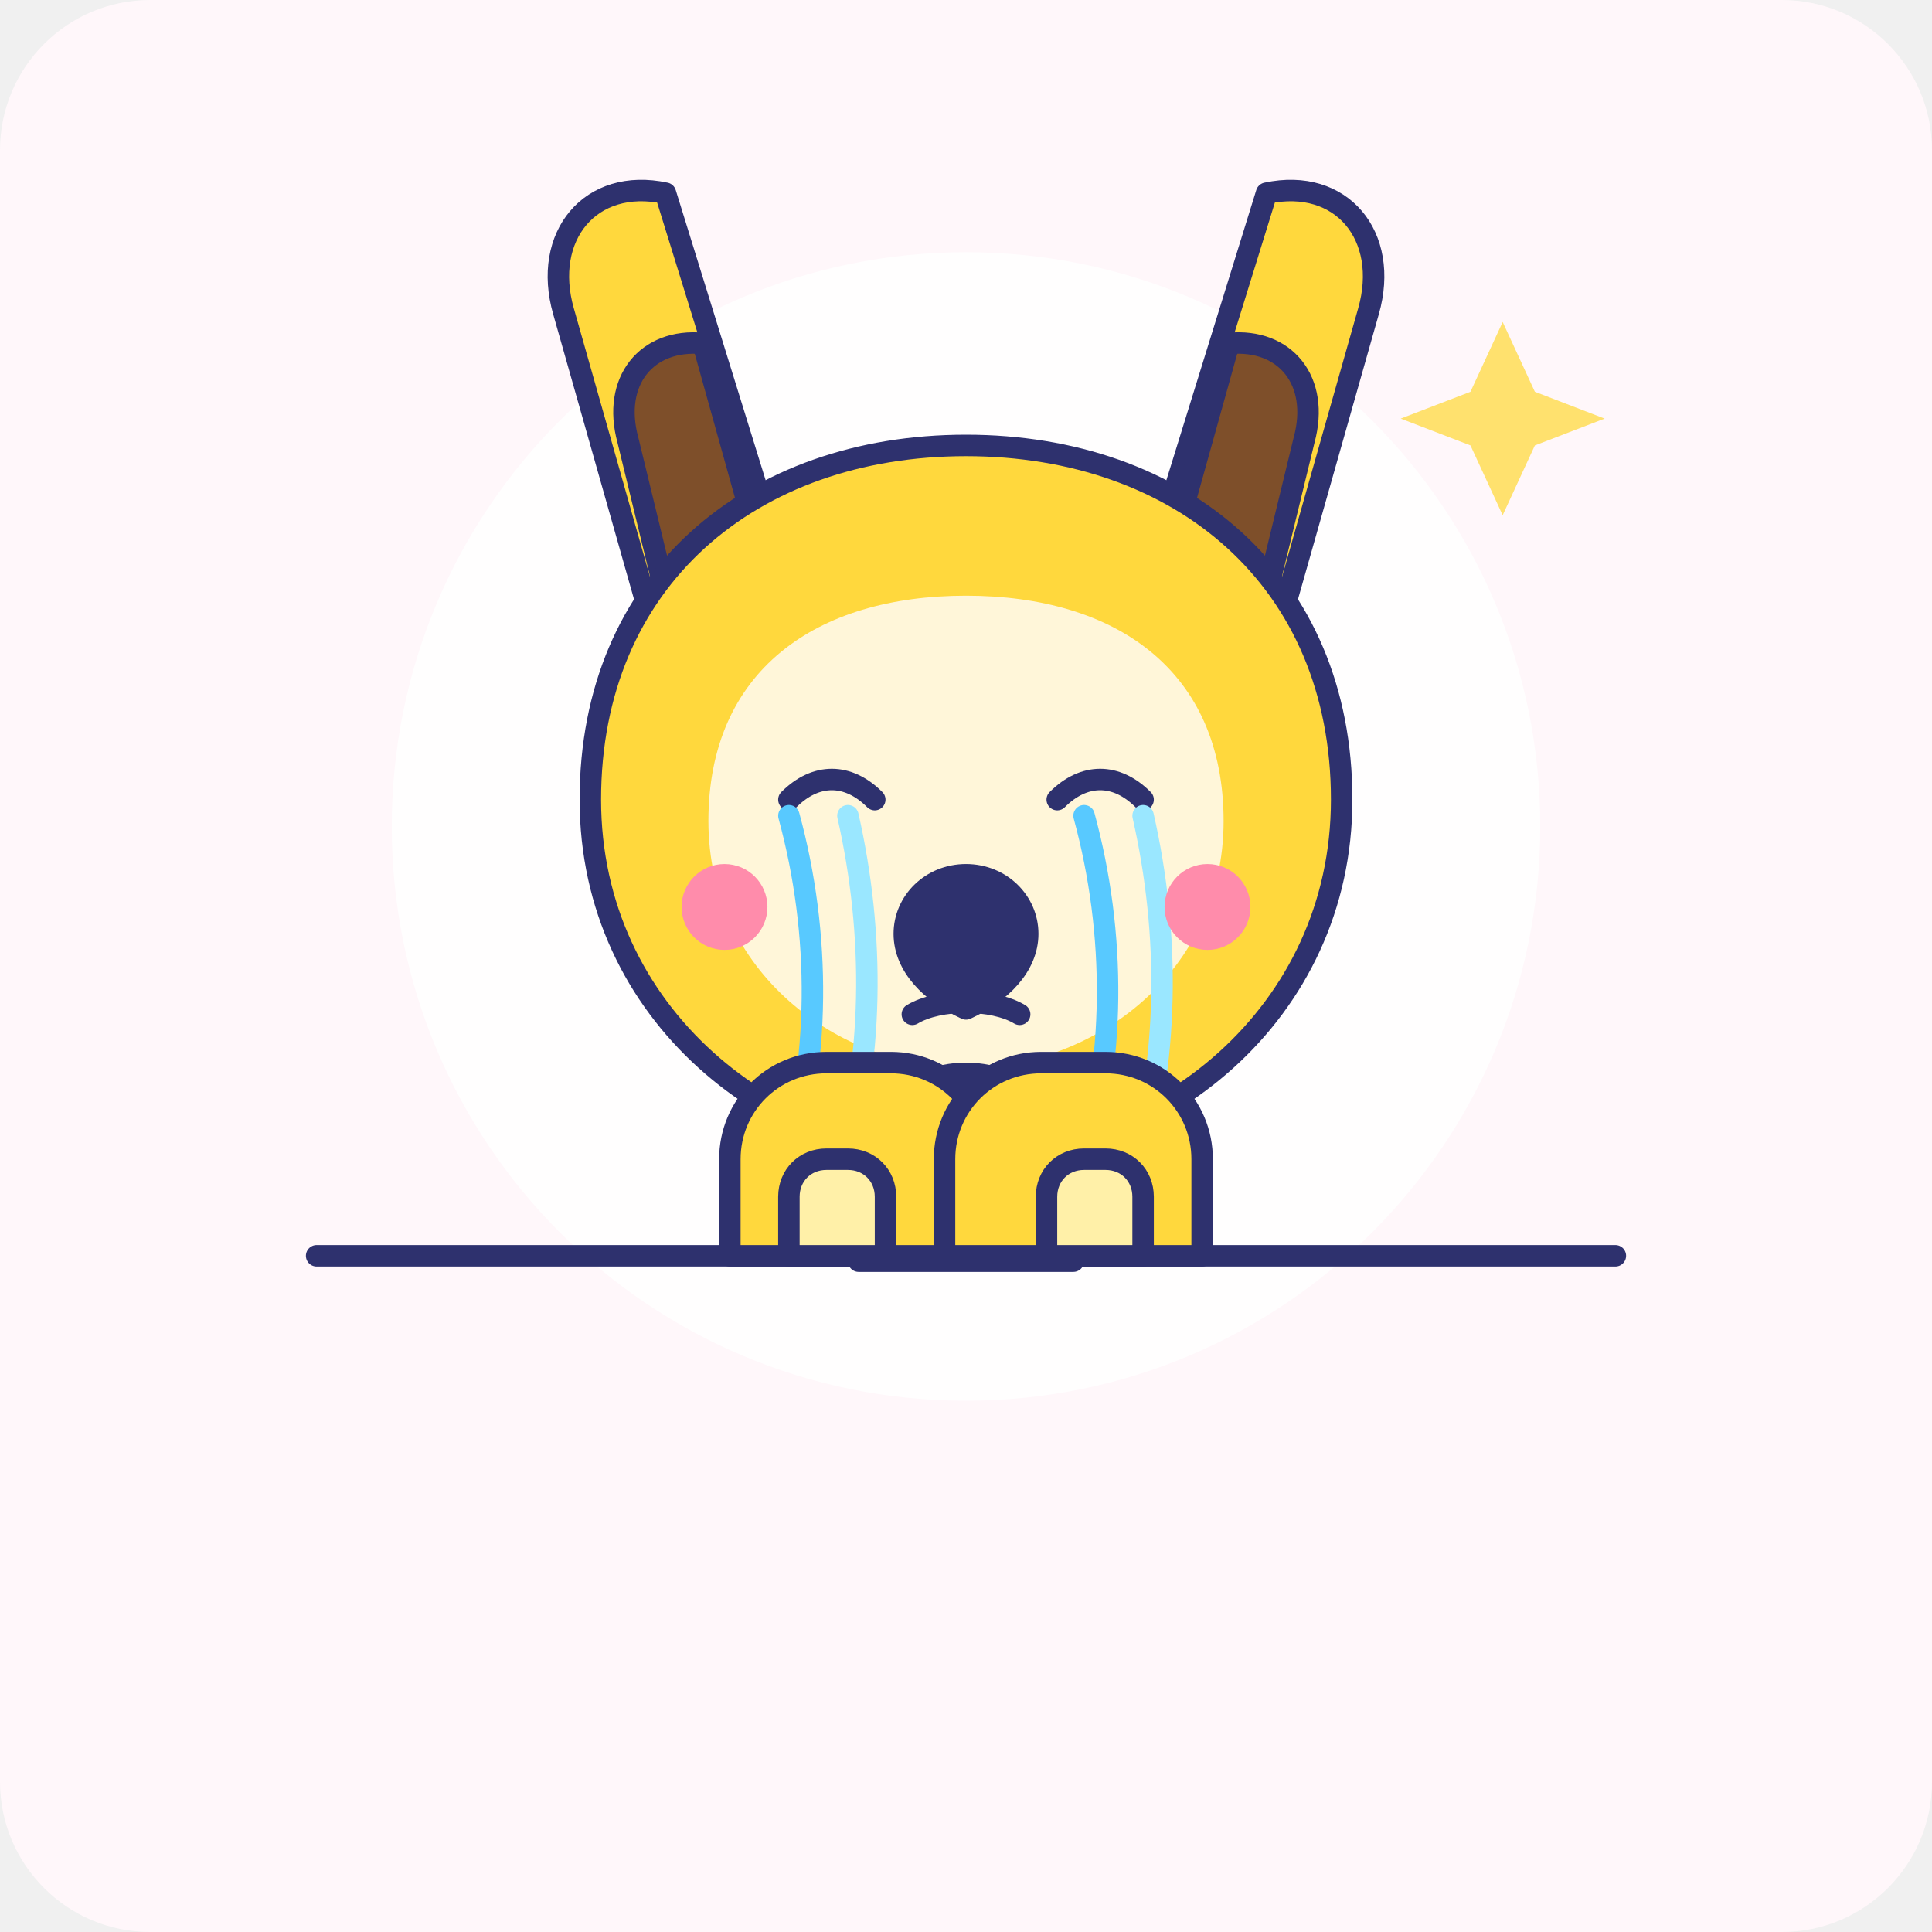
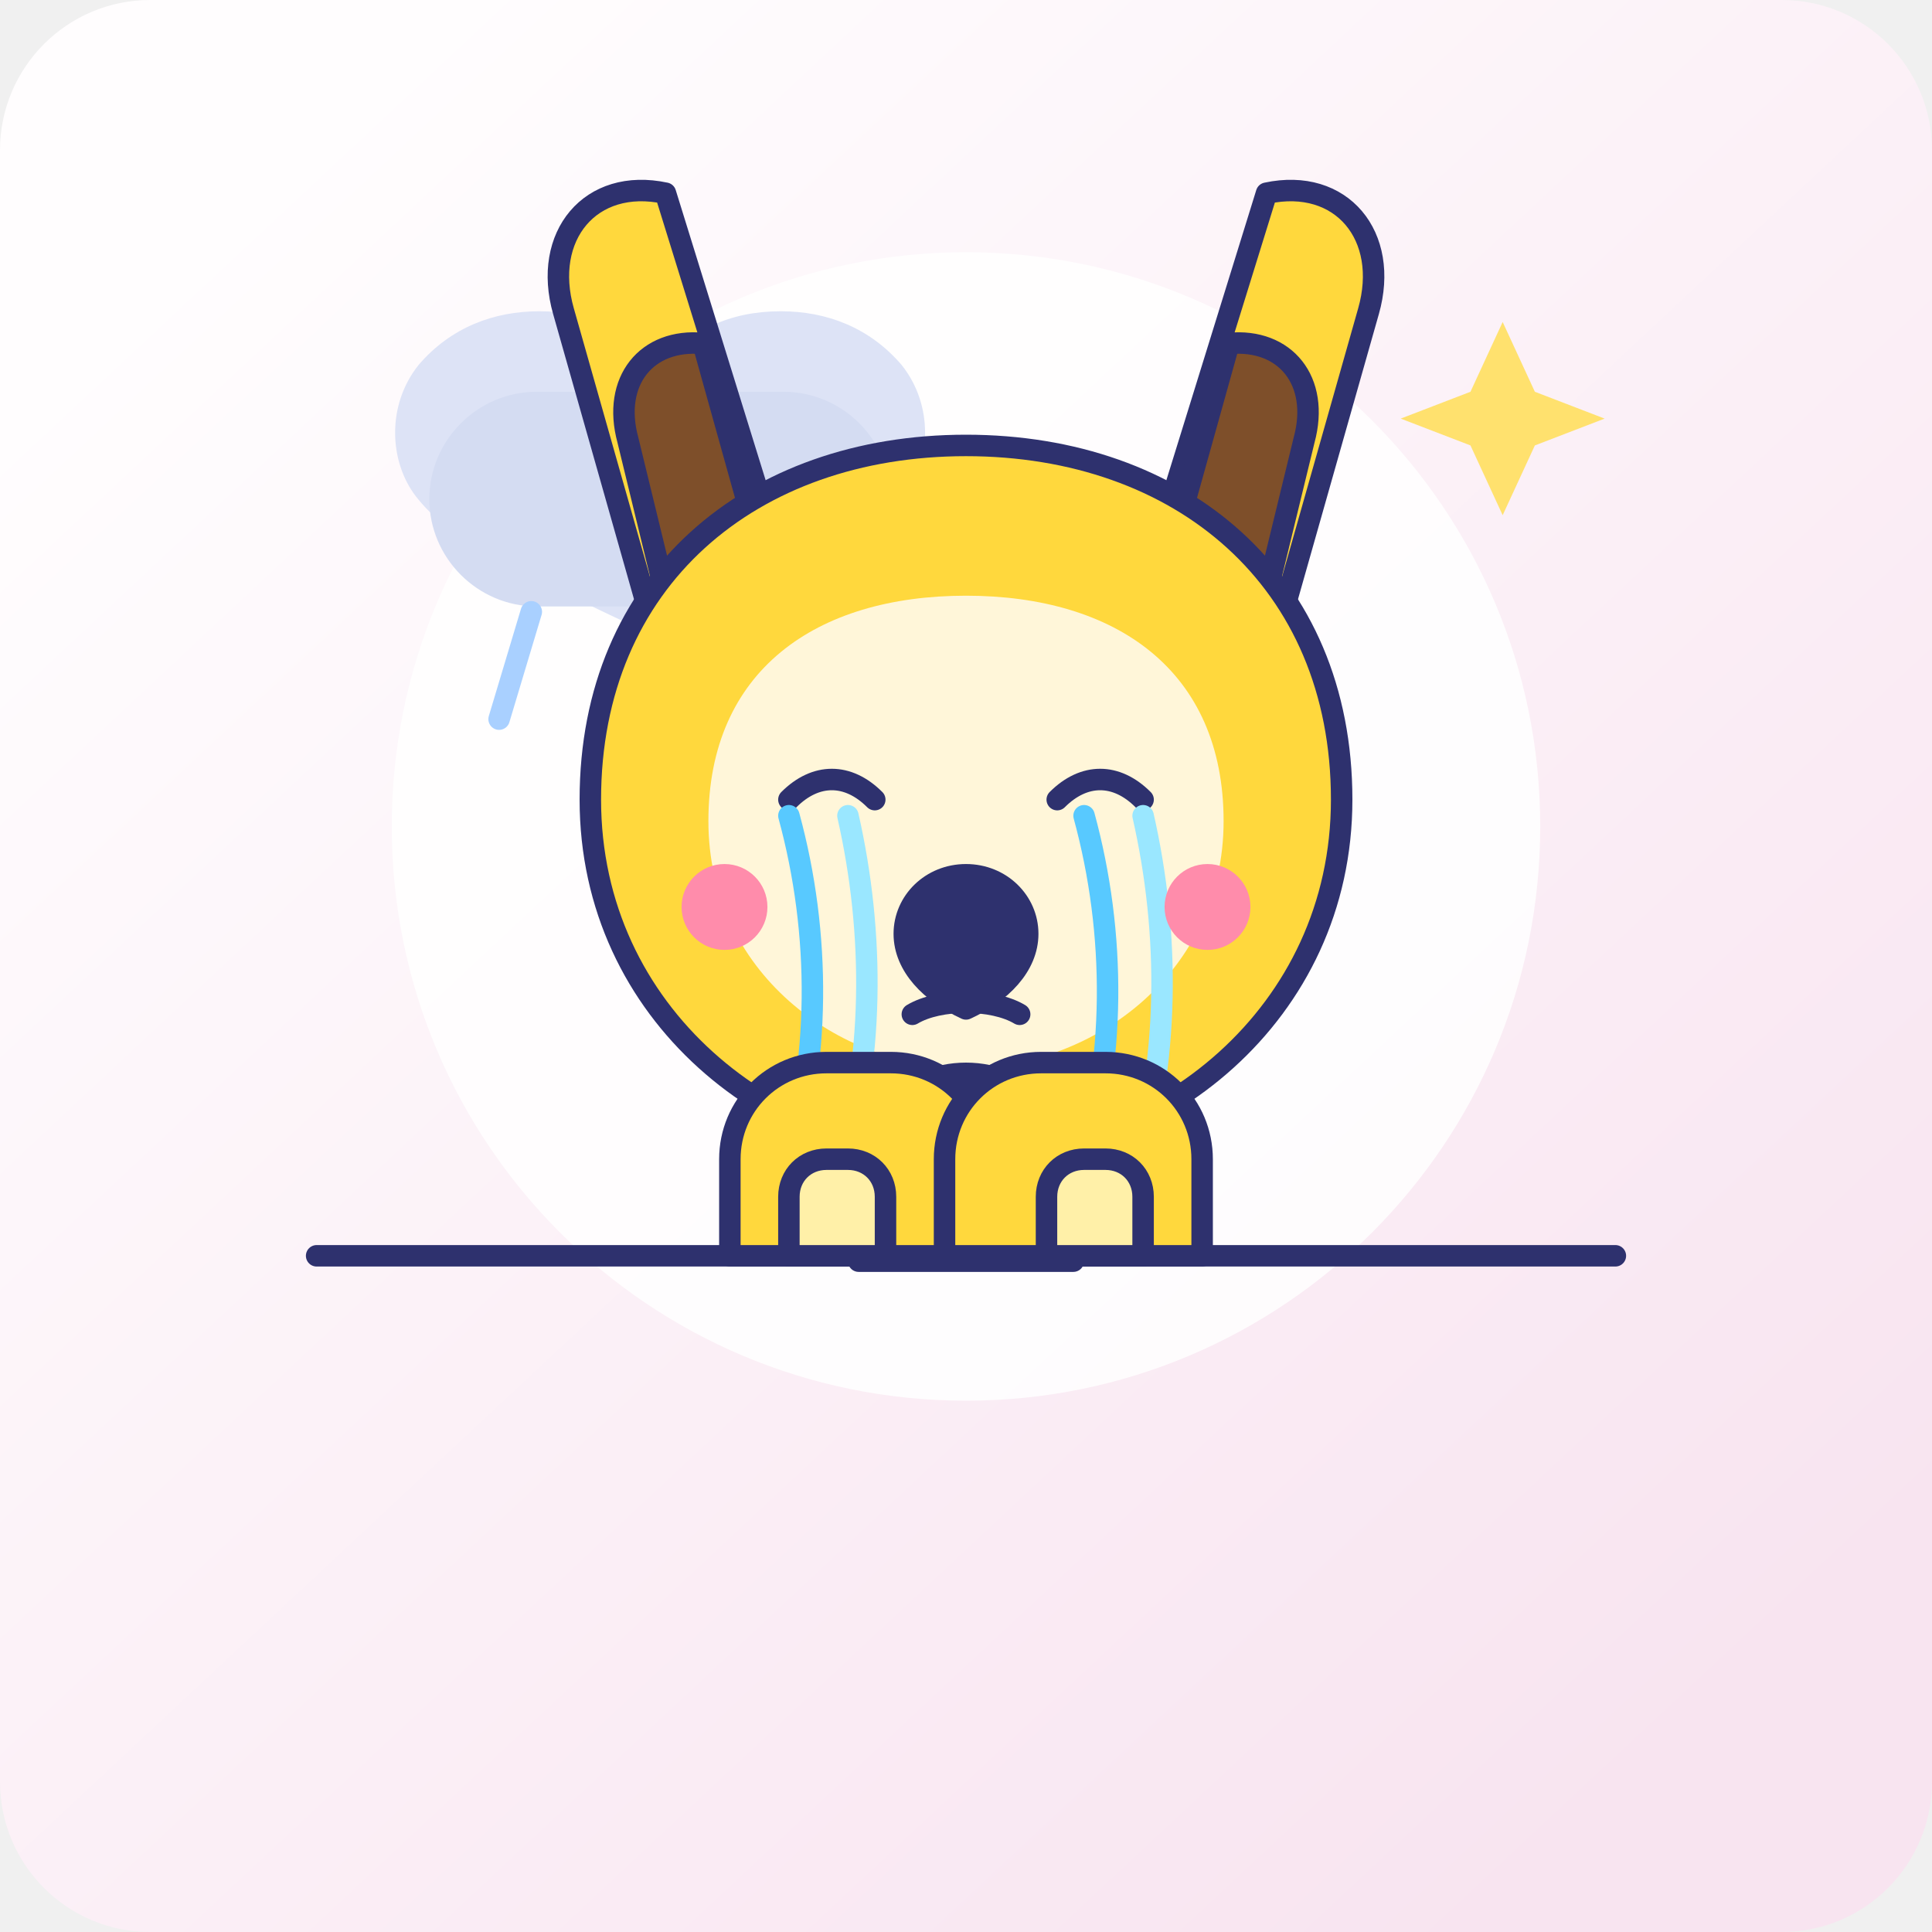
<svg xmlns="http://www.w3.org/2000/svg" width="720" height="720" viewBox="0 0 720 720" fill="none">
-   <rect width="720" height="720" rx="56" fill="#FFF7FA" />
+   <defs>
+     <linearGradient id="bg" x1="90" y1="72" x2="630" y2="650" gradientUnits="userSpaceOnUse">
+       <stop stop-color="#FFFDFE" />
+       <stop offset="1" stop-color="#F8E4F0" />
+     </linearGradient>
+   </defs>
+   <rect width="720" height="720" rx="56" fill="url(#bg)" />
  <circle cx="360" cy="308" r="214" fill="#FFFFFF" fill-opacity="0.86" />
  <path d="M548 146L560 120L572 146L598 156L572 166L560 192L548 166L522 156L548 146Z" fill="#FFE16E" />
+   <path d="M156 136C168 122 184 116 201 116C220 116 235 123 246 137C257 123 272 116 291 116C308 116 324 122 336 136C348 151 347 172 337 185C326 199 309 208 246 238C182 208 166 199 155 185C145 172 144 151 156 136Z" fill="#DDE3F6" />
+   <path d="M160 186C160 164 178 146 200 146H292C314 146 332 164 332 186C332 208 314 226 292 226H200C178 226 160 208 160 186Z" fill="#D4DCF2" />
+   <path d="M198 228L186 268" stroke="#A9D0FF" stroke-width="8" stroke-linecap="round" />
+   <path d="M246 228L234 272" stroke="#A9D0FF" stroke-width="8" stroke-linecap="round" />
+   <path d="M294 228L282 268" stroke="#A9D0FF" stroke-width="8" stroke-linecap="round" />
  <g stroke="#2E316E" stroke-width="8" stroke-linecap="round" stroke-linejoin="round">
    <path d="M118 468H602" />
    <path d="M248 250L210 116C202 88 220 66 248 72L292 214L248 250Z" fill="#FFD83D" />
    <path d="M472 250L510 116C518 88 500 66 472 72L428 214L472 250Z" fill="#FFD83D" />
    <path d="M252 238L234 164C228 142 241 126 262 128L286 214L252 238Z" fill="#7E4F2A" />
    <path d="M468 238L486 164C492 142 479 126 458 128L434 214L468 238Z" fill="#7E4F2A" />
    <path d="M500 298C500 378 432 432 360 432C288 432 220 378 220 298C220 216 280 166 360 166C440 166 500 216 500 298Z" fill="#FFD83D" />
    <path d="M456 306C456 362 408 398 360 398C312 398 264 362 264 306C264 250 304 222 360 222C416 222 456 250 456 306Z" fill="#FFF6D9" stroke="none" />
    <path d="M294 298C304 288 316 288 326 298" />
    <path d="M394 298C404 288 416 288 426 298" />
    <path d="M360 326C373 326 383 336 383 348C383 360 373 370 360 376C347 370 337 360 337 348C337 336 347 326 360 326Z" fill="#2E316E" />
    <path d="M340 378C350 372 370 372 380 378" />
    <path d="M294 304C306 348 306 396 292 440" stroke="#58C9FF" />
    <path d="M316 304C326 348 326 396 312 440" stroke="#9AE7FF" />
    <path d="M404 304C416 348 416 396 402 440" stroke="#58C9FF" />
    <path d="M426 304C436 348 436 396 422 440" stroke="#9AE7FF" />
    <circle cx="270" cy="338" r="16" fill="#FF8CAB" stroke="none" />
    <circle cx="450" cy="338" r="16" fill="#FF8CAB" stroke="none" />
    <path d="M320 442C320 418 338 400 360 400C382 400 400 418 400 442V470H320V442Z" fill="#5EC6E8" />
    <path d="M272 432C272 412 288 396 308 396H332C352 396 368 412 368 432V468H272V432Z" fill="#FFD83D" />
    <path d="M352 432C352 412 368 396 388 396H412C432 396 448 412 448 432V468H352V432Z" fill="#FFD83D" />
    <path d="M294 446C294 438 300 432 308 432H316C324 432 330 438 330 446V468H294V446Z" fill="#FFF0A8" />
    <path d="M390 446C390 438 396 432 404 432H412C420 432 426 438 426 446V468H390V446Z" fill="#FFF0A8" />
  </g>
</svg>
